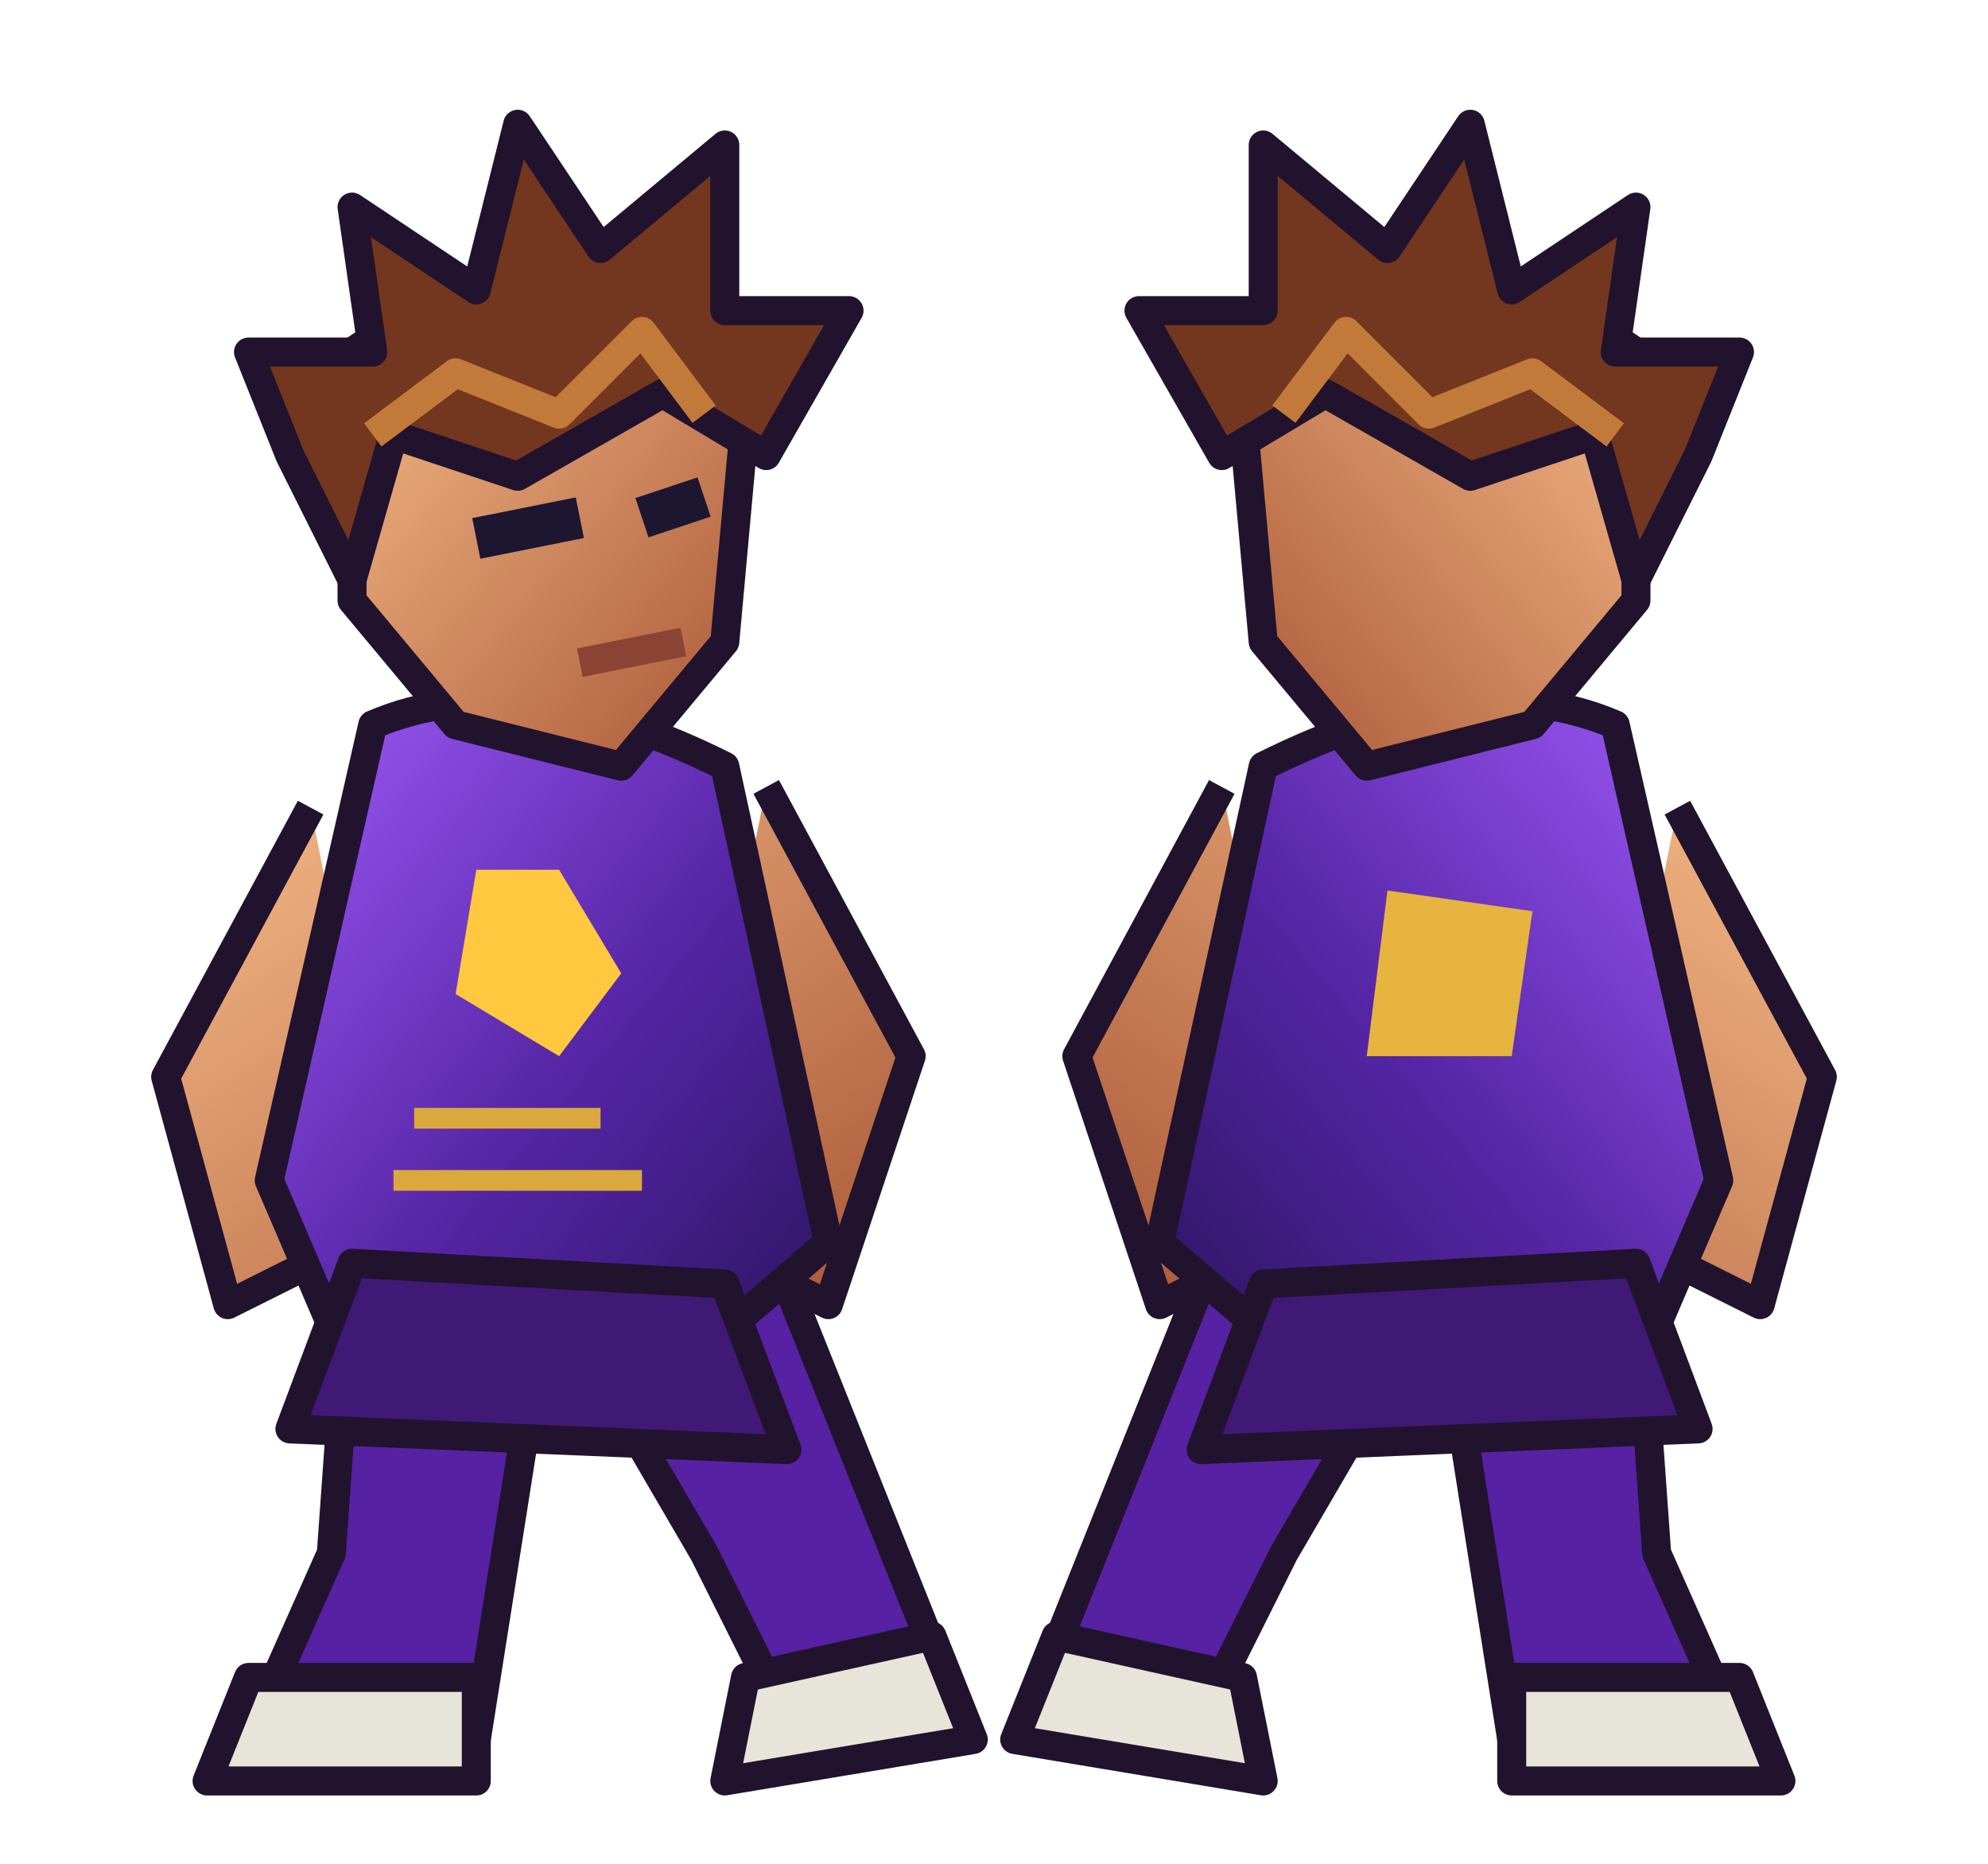
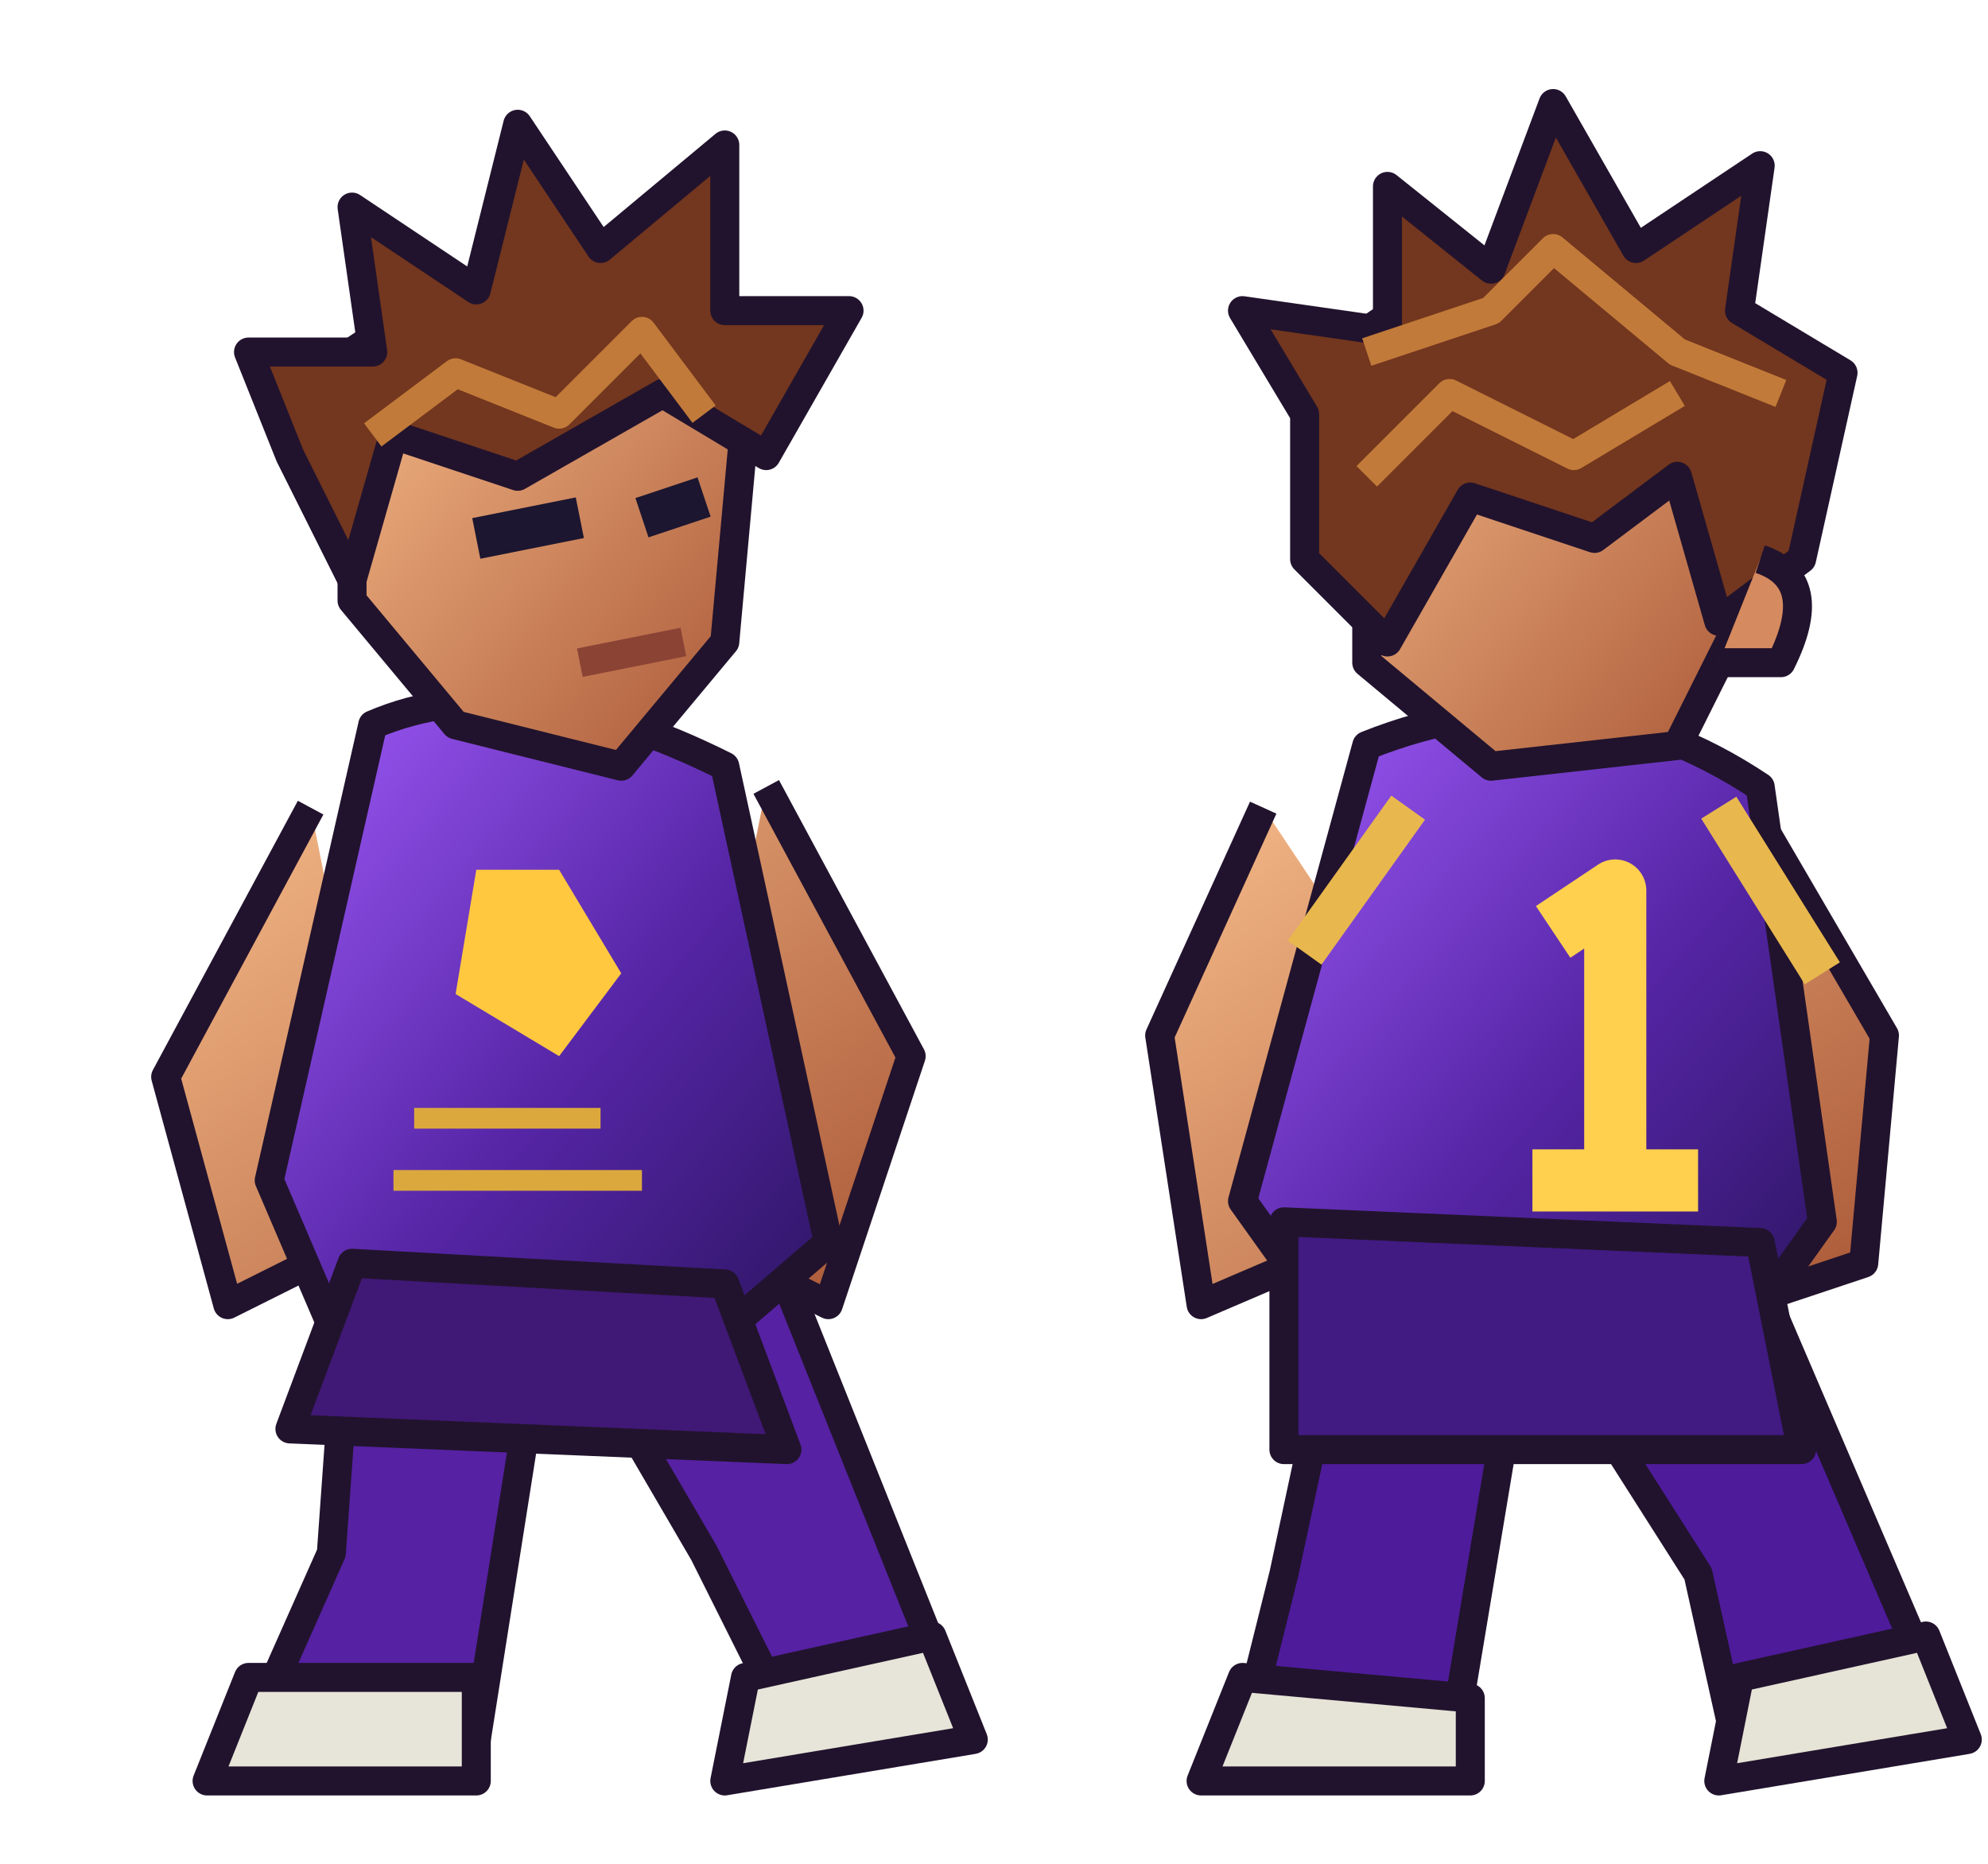
<svg xmlns="http://www.w3.org/2000/svg" width="96" height="90" viewBox="0 0 96 90">
  <defs>
    <linearGradient id="shirt" x2="1" y2="1">
      <stop stop-color="#a05bfa" />
      <stop offset=".55" stop-color="#5525a5" />
      <stop offset="1" stop-color="#2a145e" />
    </linearGradient>
    <linearGradient id="skin" x2="1" y2="1">
      <stop stop-color="#f7bc8a" />
      <stop offset="1" stop-color="#a95736" />
    </linearGradient>
  </defs>
  <g stroke="#21132d" stroke-width="1.4" stroke-linejoin="round">
    <g transform="translate(0 0)">
      <path d="M17 61L16 75 12 84 23 84 26 65M27 63L34 75 38 83 46 82 38 62" fill="#5621a2" />
      <path d="M12 81L23 81 23 86 10 86ZM36 81L45 79 47 84 35 86Z" fill="#e7e5d9" />
      <path d="M15 39L8 52 11 63 17 60 17 49M37 38L44 51 40 63 34 60 35 48" fill="url(#skin)" />
      <path d="M18 35Q25 32 35 37L40 60 33 66 16 64 13 57Z" fill="url(#shirt)" />
      <path d="M17 61L35 62 38 70 14 69Z" fill="#401875" />
      <path d="M23 42L27 42 30 47 27 51 22 48Z" fill="#ffc83f" stroke="none" />
      <path d="M20 54L29 54M19 57L31 57" stroke="#dba83e" stroke-width="1" />
      <path d="M17 17Q27 10 36 20L35 31 30 37 22 35 17 29Z" fill="url(#skin)" />
      <path d="M14 22L12 17 18 17 17 10 23 14 25 6 29 12 35 7 35 15 41 15 37 22 32 19 25 23 19 21 17 28Z" fill="#73361e" />
      <path d="M18 21L22 18 27 20 31 16 34 20" fill="none" stroke="#c17a39" />
      <path d="M23 26L28 25M31 25L34 24" stroke="#1c1630" stroke-width="2" />
      <path d="M28 32L33 31" stroke="#8b4334" />
    </g>
-     <g transform="translate(96 0) scale(-1 1)">
-       <path d="M17 61L16 75 12 84 23 84 26 65M27 63L34 75 38 83 46 82 38 62" fill="#5621a2" />
-       <path d="M12 81L23 81 23 86 10 86ZM36 81L45 79 47 84 35 86Z" fill="#e7e5d9" />
-       <path d="M15 39L8 52 11 63 17 60 17 49M37 38L44 51 40 63 34 60 35 48" fill="url(#skin)" />
-       <path d="M18 35Q25 32 35 37L40 60 33 66 16 64 13 57Z" fill="url(#shirt)" />
-       <path d="M17 61L35 62 38 70 14 69Z" fill="#401875" />
-       <path d="M22 44L29 43 30 51 23 51Z" fill="#e7b440" stroke="none" />
-       <path d="M17 17Q27 10 36 20L35 31 30 37 22 35 17 29Z" fill="url(#skin)" />
-       <path d="M14 22L12 17 18 17 17 10 23 14 25 6 29 12 35 7 35 15 41 15 37 22 32 19 25 23 19 21 17 28Z" fill="#73361e" />
-       <path d="M18 21L22 18 27 20 31 16 34 20" fill="none" stroke="#c17a39" />
+     <g transform="translate(48 0)" data-view="quarterBack" data-orientation="rear-facing">
+       <path d="M17 62L14 76 12 84 22 85 25 67M27 65L34 76 36 85 46 83 37 62" fill="#4e1b9b" />
+       <path d="M12 81L23 82 23 86 10 86ZM36 81L45 79 47 84 35 86Z" fill="#e6e3d7" />
+       <path d="M13 39L8 50 10 63 17 60 19 48M36 38L43 50 42 61 36 63 33 48" fill="url(#skin)" />
+       <path d="M18 36Q28 32 37 38L40 59 35 66 17 65 12 58Z" fill="url(#shirt)" />
+       <path d="M14 59L37 60 39 70 14 70Z" fill="#411a82" />
+       <path d="M20 39L15 46M35 39L40 47" stroke="#e8b84e" stroke-width="2" fill="none" />
+       <path d="M27 45L30 43 30 57M26 57L34 57" stroke="#ffd04d" stroke-width="3" fill="none" />
+       <path d="M18 16Q26 10 35 17L37 28 33 36 24 37 18 32Z" fill="url(#skin)" />
+       <path d="M15 20L12 15 19 16 19 9 24 13 27 5 31 12 37 8 36 15 41 18 39 27 35 30 33 23 29 26 23 24 19 31 15 27Z" fill="#73361e" />
+       <path d="M18 17L24 15 27 12 33 17 38 19M18 23L22 19 28 22 33 19" fill="none" stroke="#c17a39" />
+       <path d="M37 27Q40 28 38 32L35 32" fill="#d68a5f" />
    </g>
  </g>
</svg>
